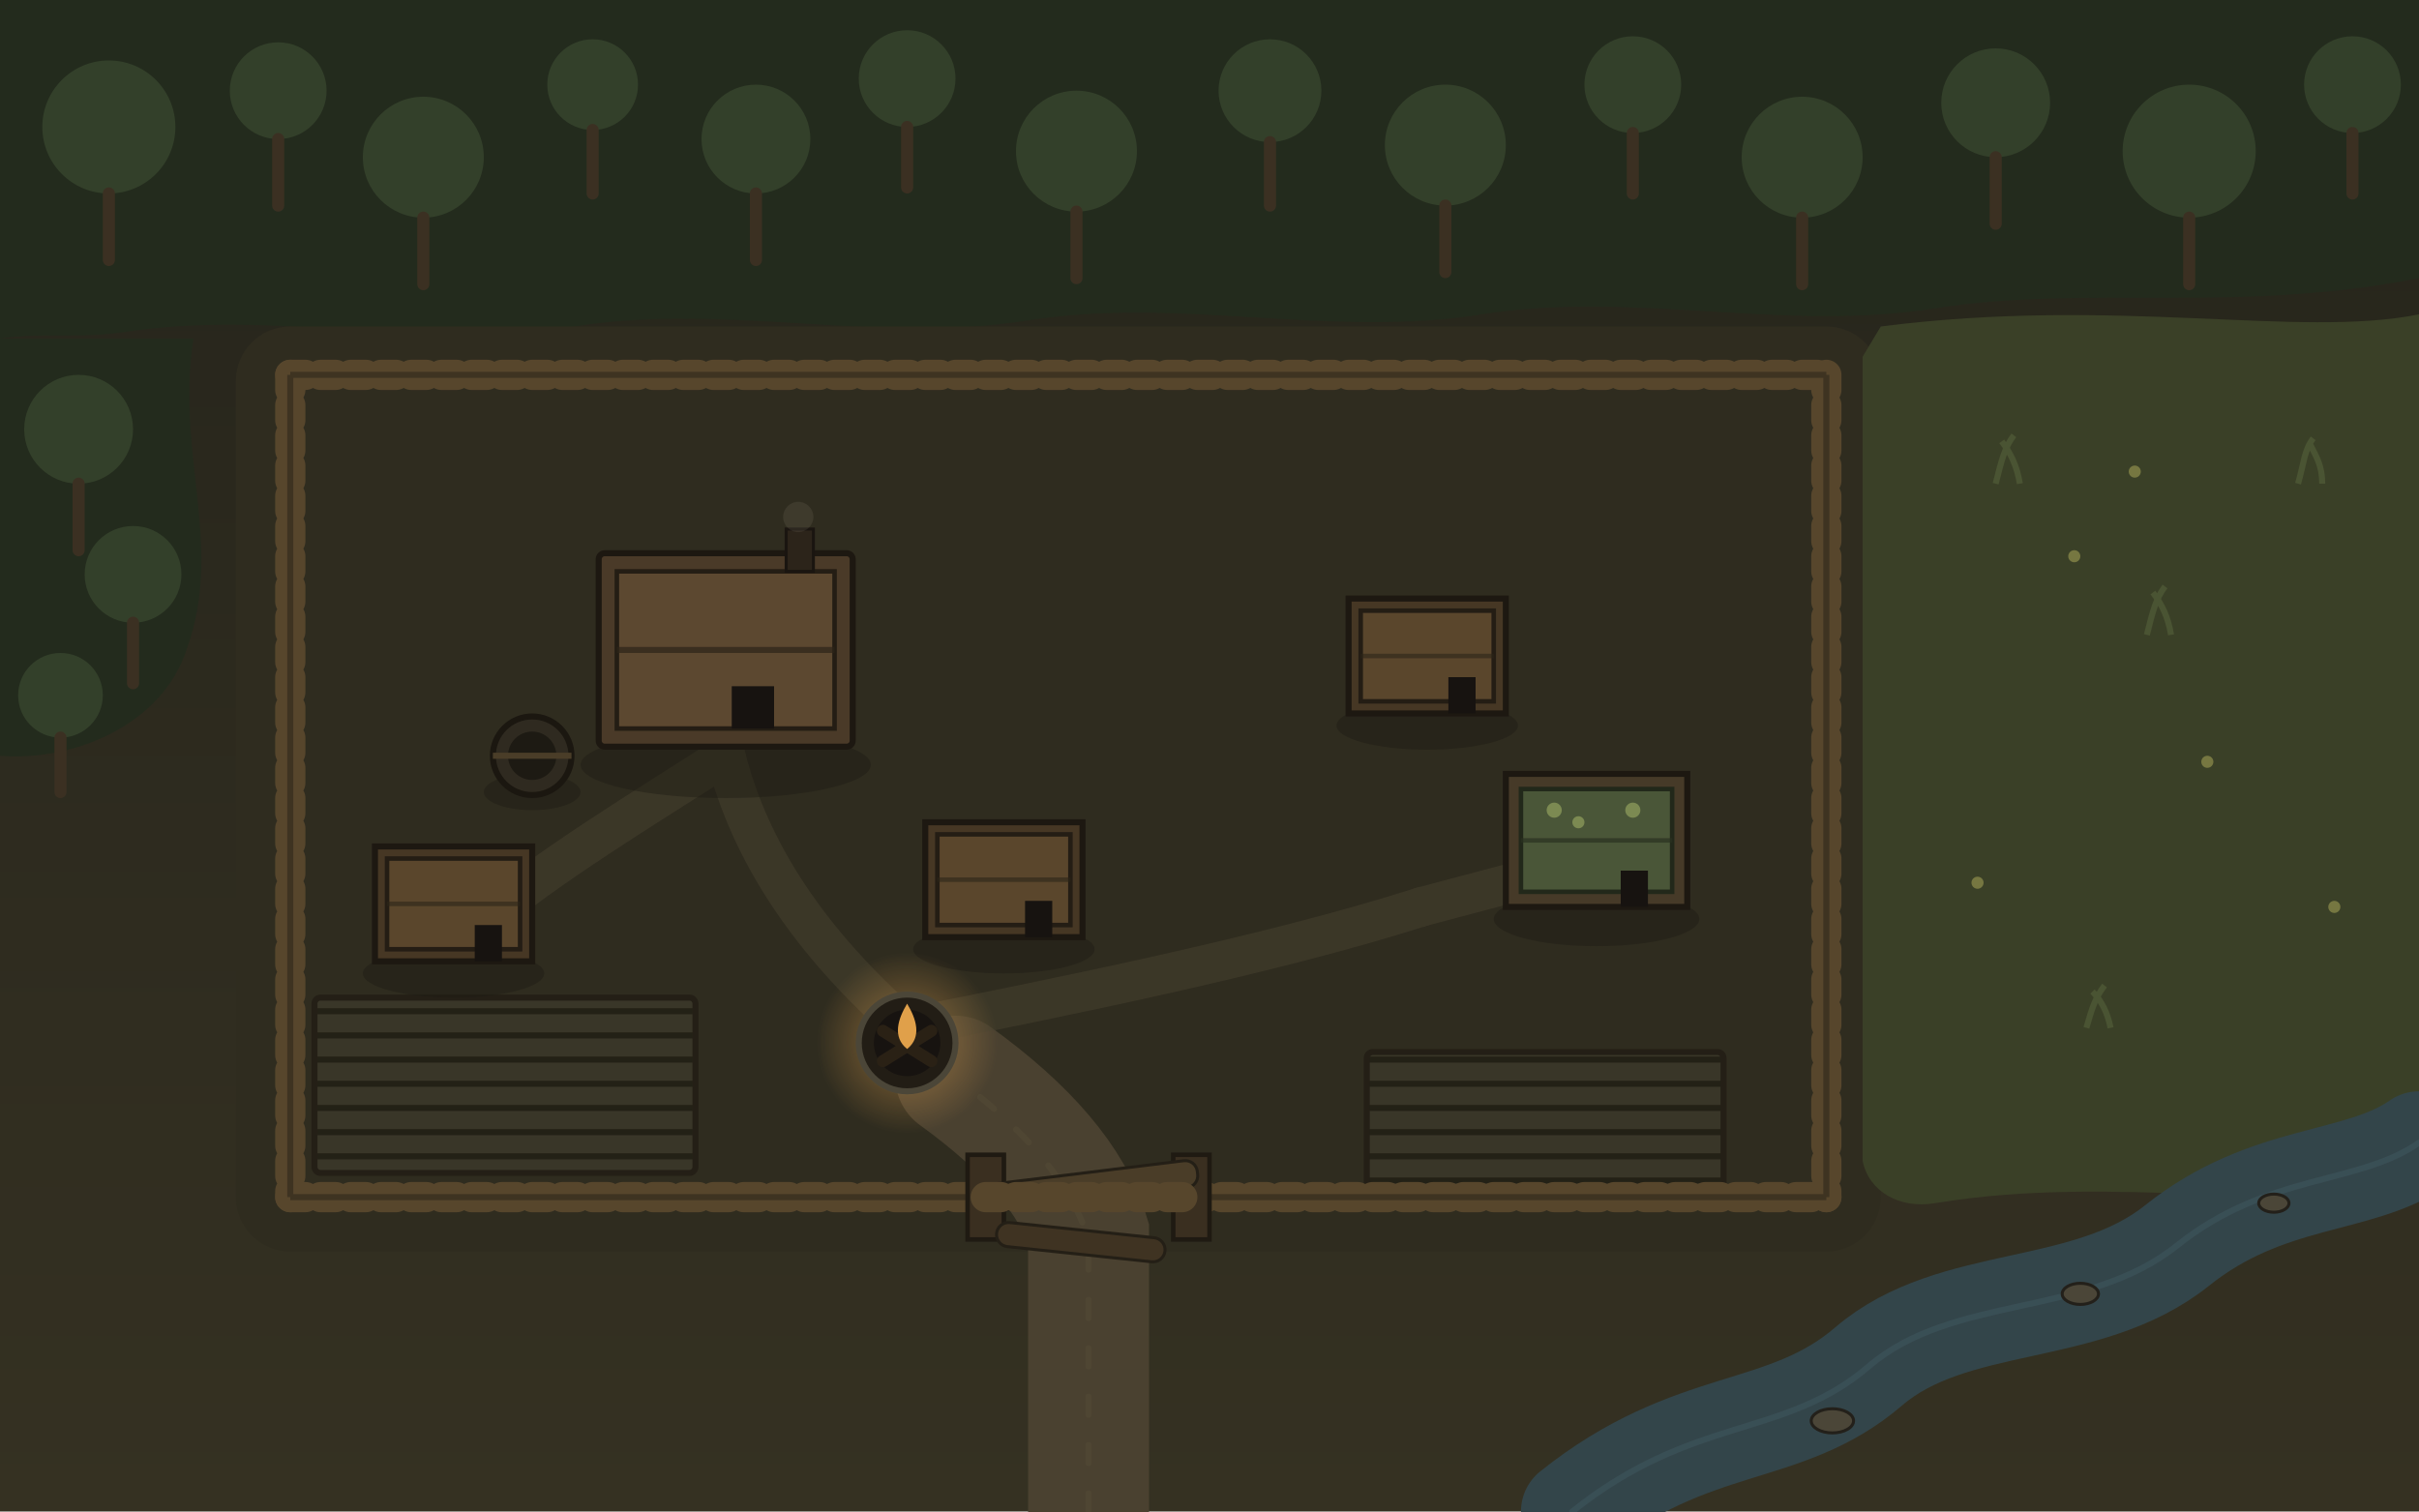
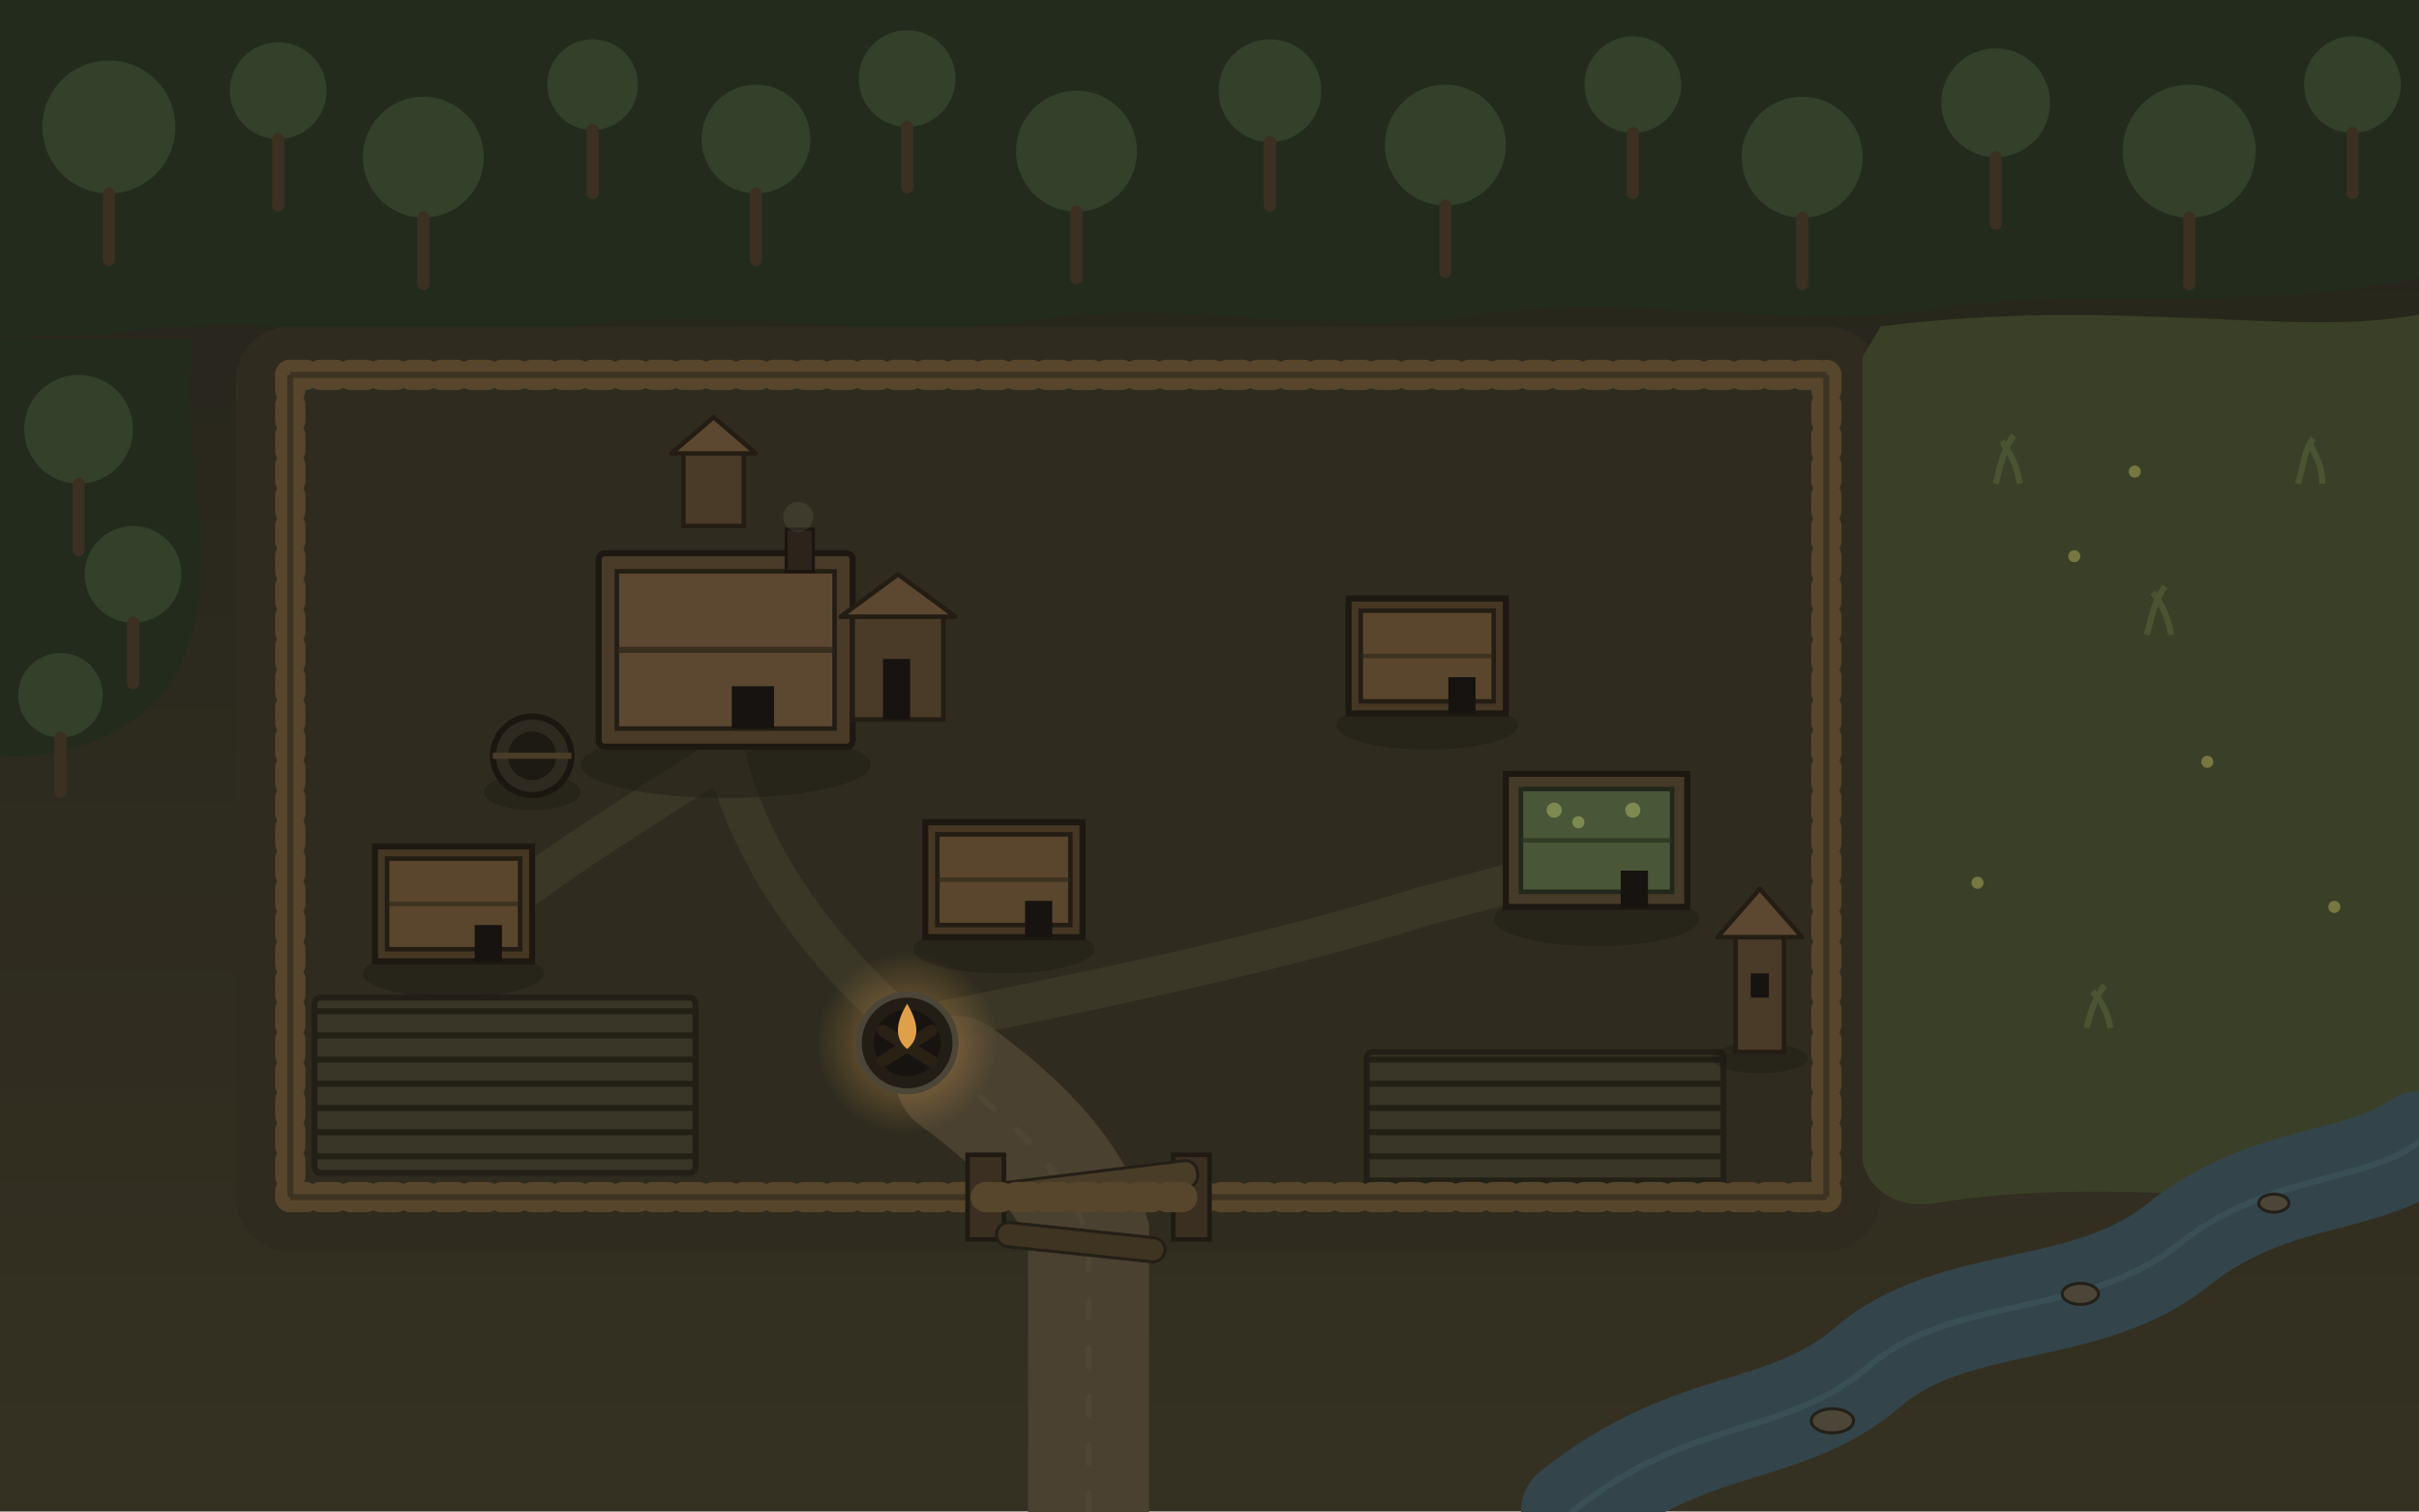
<svg xmlns="http://www.w3.org/2000/svg" viewBox="0 0 800 500" role="img" aria-label="Карта деревни: дома, частокол, костёр, лес, луг и ручей">
  <defs>
    <linearGradient id="mapGround" x1="0" y1="0" x2="0" y2="1">
      <stop offset="0" stop-color="#25241b" />
      <stop offset="1" stop-color="#353122" />
    </linearGradient>
    <radialGradient id="mapGlow" cx="0.5" cy="0.5" r="0.5">
      <stop offset="0" stop-color="#ffb457" stop-opacity="0.45" />
      <stop offset="1" stop-color="#ffb457" stop-opacity="0" />
    </radialGradient>
    <pattern id="mapFurrow" width="12" height="8" patternUnits="userSpaceOnUse">
      <rect width="12" height="8" fill="#393628" />
      <path d="M0 6.5H12" stroke="#232116" stroke-width="2" />
    </pattern>
    <g id="mapHouse">
      <ellipse cx="26" cy="42" rx="30" ry="8" fill="#1b1812" opacity="0.4" />
      <rect width="52" height="38" fill="#463724" stroke="#1d1811" stroke-width="2" />
      <rect x="4" y="4" width="44" height="30" fill="#5a462c" stroke="#241d14" stroke-width="1.5" />
      <path d="M4 19H48" stroke="#2c2418" stroke-width="1.5" opacity="0.6" />
      <rect x="33" y="26" width="9" height="12" fill="#171310" />
    </g>
  </defs>
  <rect width="800" height="500" fill="url(#mapGround)" />
  <path d="M0 0H800V92C740 104 690 94 640 102C590 110 540 96 490 104C440 112 390 98 340 106C290 114 240 100 190 108C140 116 90 102 40 110C26 112 12 110 0 112Z" fill="#232b1d" />
  <path d="M0 112H64C58 150 74 180 62 214C54 240 24 252 0 250Z" fill="#232b1d" />
  <rect x="78" y="108" width="544" height="306" rx="18" fill="#2f2c1f" />
  <path d="M622 108C700 98 760 112 800 104V392C760 402 700 388 640 398C628 400 618 394 616 384V118Z" fill="#3a4027" />
  <path d="M520 500C560 468 590 476 618 452C646 428 690 436 720 412C750 388 780 392 800 378" stroke="#33454a" stroke-width="34" fill="none" stroke-linecap="round" />
  <path d="M520 500C560 468 590 476 618 452C646 428 690 436 720 412C750 388 780 392 800 378" stroke="#46606a" stroke-width="2" fill="none" stroke-linecap="round" opacity="0.35" />
  <path d="M360 500V408Q352 382 316 356" stroke="#4a4130" stroke-width="40" fill="none" stroke-linecap="round" />
  <path d="M360 500V410Q352 384 318 358" stroke="#5a5038" stroke-width="2" fill="none" stroke-linecap="round" opacity="0.35" stroke-dasharray="6 10" />
  <g stroke="#46402e" stroke-width="13" fill="none" opacity="0.55" stroke-linecap="round">
    <path d="M240 250C248 282 268 312 300 340" />
    <path d="M300 340C350 330 420 316 470 300" />
    <path d="M240 250C212 268 182 286 158 306" />
    <path d="M470 300C500 292 516 288 528 284" />
  </g>
  <g>
    <rect x="104" y="330" width="126" height="58" rx="2" fill="url(#mapFurrow)" stroke="#241f16" stroke-width="2" />
    <rect x="452" y="348" width="118" height="46" rx="2" fill="url(#mapFurrow)" stroke="#241f16" stroke-width="2" />
  </g>
  <g stroke="#57462c" stroke-width="10" stroke-linecap="round" stroke-dasharray="5 5">
    <path d="M96 124H604" />
    <path d="M96 124V396" />
    <path d="M604 124V396" />
    <path d="M96 396H326" />
    <path d="M394 396H604" />
  </g>
  <g stroke="#2a2318" stroke-width="2" opacity="0.55">
    <path d="M96 124H604" />
    <path d="M96 124V396" />
    <path d="M604 124V396" />
    <path d="M96 396H326" />
    <path d="M394 396H604" />
  </g>
  <rect x="320" y="382" width="12" height="28" fill="#3a2f20" stroke="#1f1a12" stroke-width="1.5" />
  <rect x="388" y="382" width="12" height="28" fill="#3a2f20" stroke="#1f1a12" stroke-width="1.5" />
  <g class="palisade-broken">
    <rect x="326" y="392" width="70" height="9" rx="4" fill="#4a3d28" stroke="#241f16" transform="rotate(-7 326 392)" />
    <rect x="330" y="404" width="56" height="8" rx="4" fill="#3f3322" stroke="#241f16" transform="rotate(6 330 404)" />
  </g>
  <g class="palisade-repaired">
    <path d="M326 396H394" stroke="#57462c" stroke-width="10" stroke-dasharray="5 5" stroke-linecap="round" />
  </g>
  <g transform="translate(176,250)">
    <ellipse cx="0" cy="12" rx="16" ry="6" fill="#1b1812" opacity="0.4" />
    <circle r="13" fill="#2f2a20" stroke="#1b1710" stroke-width="2" />
    <circle r="8" fill="#1d1a13" />
    <path d="M-13 0H13" stroke="#4a3d28" stroke-width="2" />
  </g>
  <use href="#mapHouse" transform="translate(124,280)" />
  <use href="#mapHouse" transform="translate(306,272)" />
  <use href="#mapHouse" transform="translate(446,198)" />
  <g transform="translate(198,183)">
    <ellipse cx="42" cy="70" rx="48" ry="11" fill="#1b1812" opacity="0.4" />
    <rect width="84" height="64" rx="2" fill="#4a3a28" stroke="#1d1811" stroke-width="2" />
    <rect x="6" y="6" width="72" height="52" fill="#5c4830" stroke="#241d14" stroke-width="1.5" />
    <path d="M6 32H78" stroke="#2c2418" stroke-width="2" opacity="0.7" />
    <rect x="44" y="44" width="14" height="14" fill="#171310" />
    <rect x="62" y="-8" width="9" height="14" fill="#2c241a" stroke="#1a1510" />
    <circle class="svg-smoke" cx="66" cy="-12" r="5" fill="#8a8474" opacity="0.16" />
  </g>
+   <g class="elder-hut-l2">
+     <rect x="282" y="202" width="30" height="36" fill="#4a3a28" stroke="#241d14" stroke-width="1.5" />
+     <path d="M278 204L297 190L316 204Z" fill="#5c4830" stroke="#241d14" stroke-width="1.5" stroke-linejoin="round" />
+     <rect x="292" y="218" width="9" height="20" fill="#171310" />
+   </g>
+   <g class="elder-hut-l3">
+     <rect x="226" y="148" width="20" height="26" fill="#4a3a28" stroke="#241d14" stroke-width="1.5" />
+     <path d="M222 150L236 138L250 150Z" fill="#5c4830" stroke="#241d14" stroke-width="1.5" stroke-linejoin="round" />
+   </g>
  <g transform="translate(498,256)">
    <ellipse cx="30" cy="48" rx="34" ry="9" fill="#1b1812" opacity="0.4" />
    <rect width="60" height="44" fill="#463a28" stroke="#1d1811" stroke-width="2" />
    <rect x="5" y="5" width="50" height="34" fill="#4a5638" stroke="#22281a" stroke-width="1.5" />
    <path d="M5 22H55" stroke="#2a3020" stroke-width="1.5" opacity="0.7" />
    <circle cx="16" cy="12" r="2.5" fill="#7c8a52" />
    <circle cx="24" cy="16" r="2" fill="#7c8a52" />
    <circle cx="42" cy="12" r="2.5" fill="#7c8a52" />
    <rect x="38" y="32" width="9" height="12" fill="#171310" />
  </g>
  <g transform="translate(300,345)">
    <circle r="30" fill="url(#mapGlow)" />
    <circle r="16" fill="#221d15" stroke="#4b4638" stroke-width="2" />
    <circle r="11" fill="#171310" />
    <path d="M-8 6L8 -4M-8 -4L8 6" stroke="#2a2115" stroke-width="4" stroke-linecap="round" />
    <path class="svg-flame" d="M0 2C-5 -2 -3 -8 0 -13C3 -8 5 -2 0 2Z" fill="#e0a04a" />
  </g>
  <g fill="#33402a">
    <circle cx="36" cy="42" r="22" />
    <circle cx="92" cy="30" r="16" />
    <circle cx="140" cy="52" r="20" />
    <circle cx="196" cy="28" r="15" />
    <circle cx="250" cy="46" r="18" />
    <circle cx="300" cy="26" r="16" />
    <circle cx="356" cy="50" r="20" />
    <circle cx="420" cy="30" r="17" />
    <circle cx="478" cy="48" r="20" />
    <circle cx="540" cy="28" r="16" />
    <circle cx="596" cy="52" r="20" />
    <circle cx="660" cy="34" r="18" />
    <circle cx="724" cy="50" r="22" />
    <circle cx="778" cy="28" r="16" />
    <circle cx="26" cy="142" r="18" />
    <circle cx="44" cy="190" r="16" />
    <circle cx="20" cy="230" r="14" />
  </g>
  <g stroke="#3b3022" stroke-width="4" stroke-linecap="round">
    <path d="M36 64V86" />
    <path d="M92 46V68" />
    <path d="M140 72V94" />
    <path d="M196 43V64" />
    <path d="M250 64V86" />
    <path d="M300 42V62" />
    <path d="M356 70V92" />
    <path d="M420 47V68" />
    <path d="M478 68V90" />
    <path d="M540 44V64" />
    <path d="M596 72V94" />
    <path d="M660 52V74" />
    <path d="M724 72V94" />
    <path d="M778 44V64" />
    <path d="M26 160V182" />
    <path d="M44 206V226" />
    <path d="M20 244V262" />
  </g>
+   <g class="watchtower" transform="translate(582,320)">
+     <ellipse cx="0" cy="30" rx="16" ry="5" fill="#1b1812" opacity="0.4" />
+     <rect x="-8" y="-10" width="16" height="38" fill="#4a3a28" stroke="#241d14" stroke-width="1.5" />
+     <path d="M-14 -10L0 -26L14 -10Z" fill="#5c4830" stroke="#241d14" stroke-width="1.5" stroke-linejoin="round" />
+     <rect x="-3" y="2" width="6" height="8" fill="#171310" />
+   </g>
  <g stroke="#55603a" stroke-width="2" fill="none" opacity="0.6">
    <path d="M660 160c2-8 3-12 6-16M668 160c-1-6-3-10-6-14" />
    <path d="M710 210c2-8 3-12 6-16M718 210c-1-6-3-10-6-14" />
    <path d="M760 160c2-7 2-11 5-15M768 160c0-6-2-9-4-13" />
    <path d="M690 340c2-7 3-10 6-14M698 340c-1-5-3-9-6-12" />
  </g>
  <g fill="#8a8a4a" opacity="0.75">
    <circle cx="686" cy="184" r="2" />
    <circle cx="730" cy="252" r="2" />
    <circle cx="654" cy="292" r="2" />
    <circle cx="772" cy="300" r="2" />
    <circle cx="706" cy="156" r="2" />
  </g>
  <g fill="#4b4638" stroke="#23201a" stroke-width="1">
    <ellipse cx="606" cy="470" rx="7" ry="4" />
    <ellipse cx="688" cy="428" rx="6" ry="3.5" />
    <ellipse cx="752" cy="398" rx="5" ry="3" />
  </g>
</svg>
